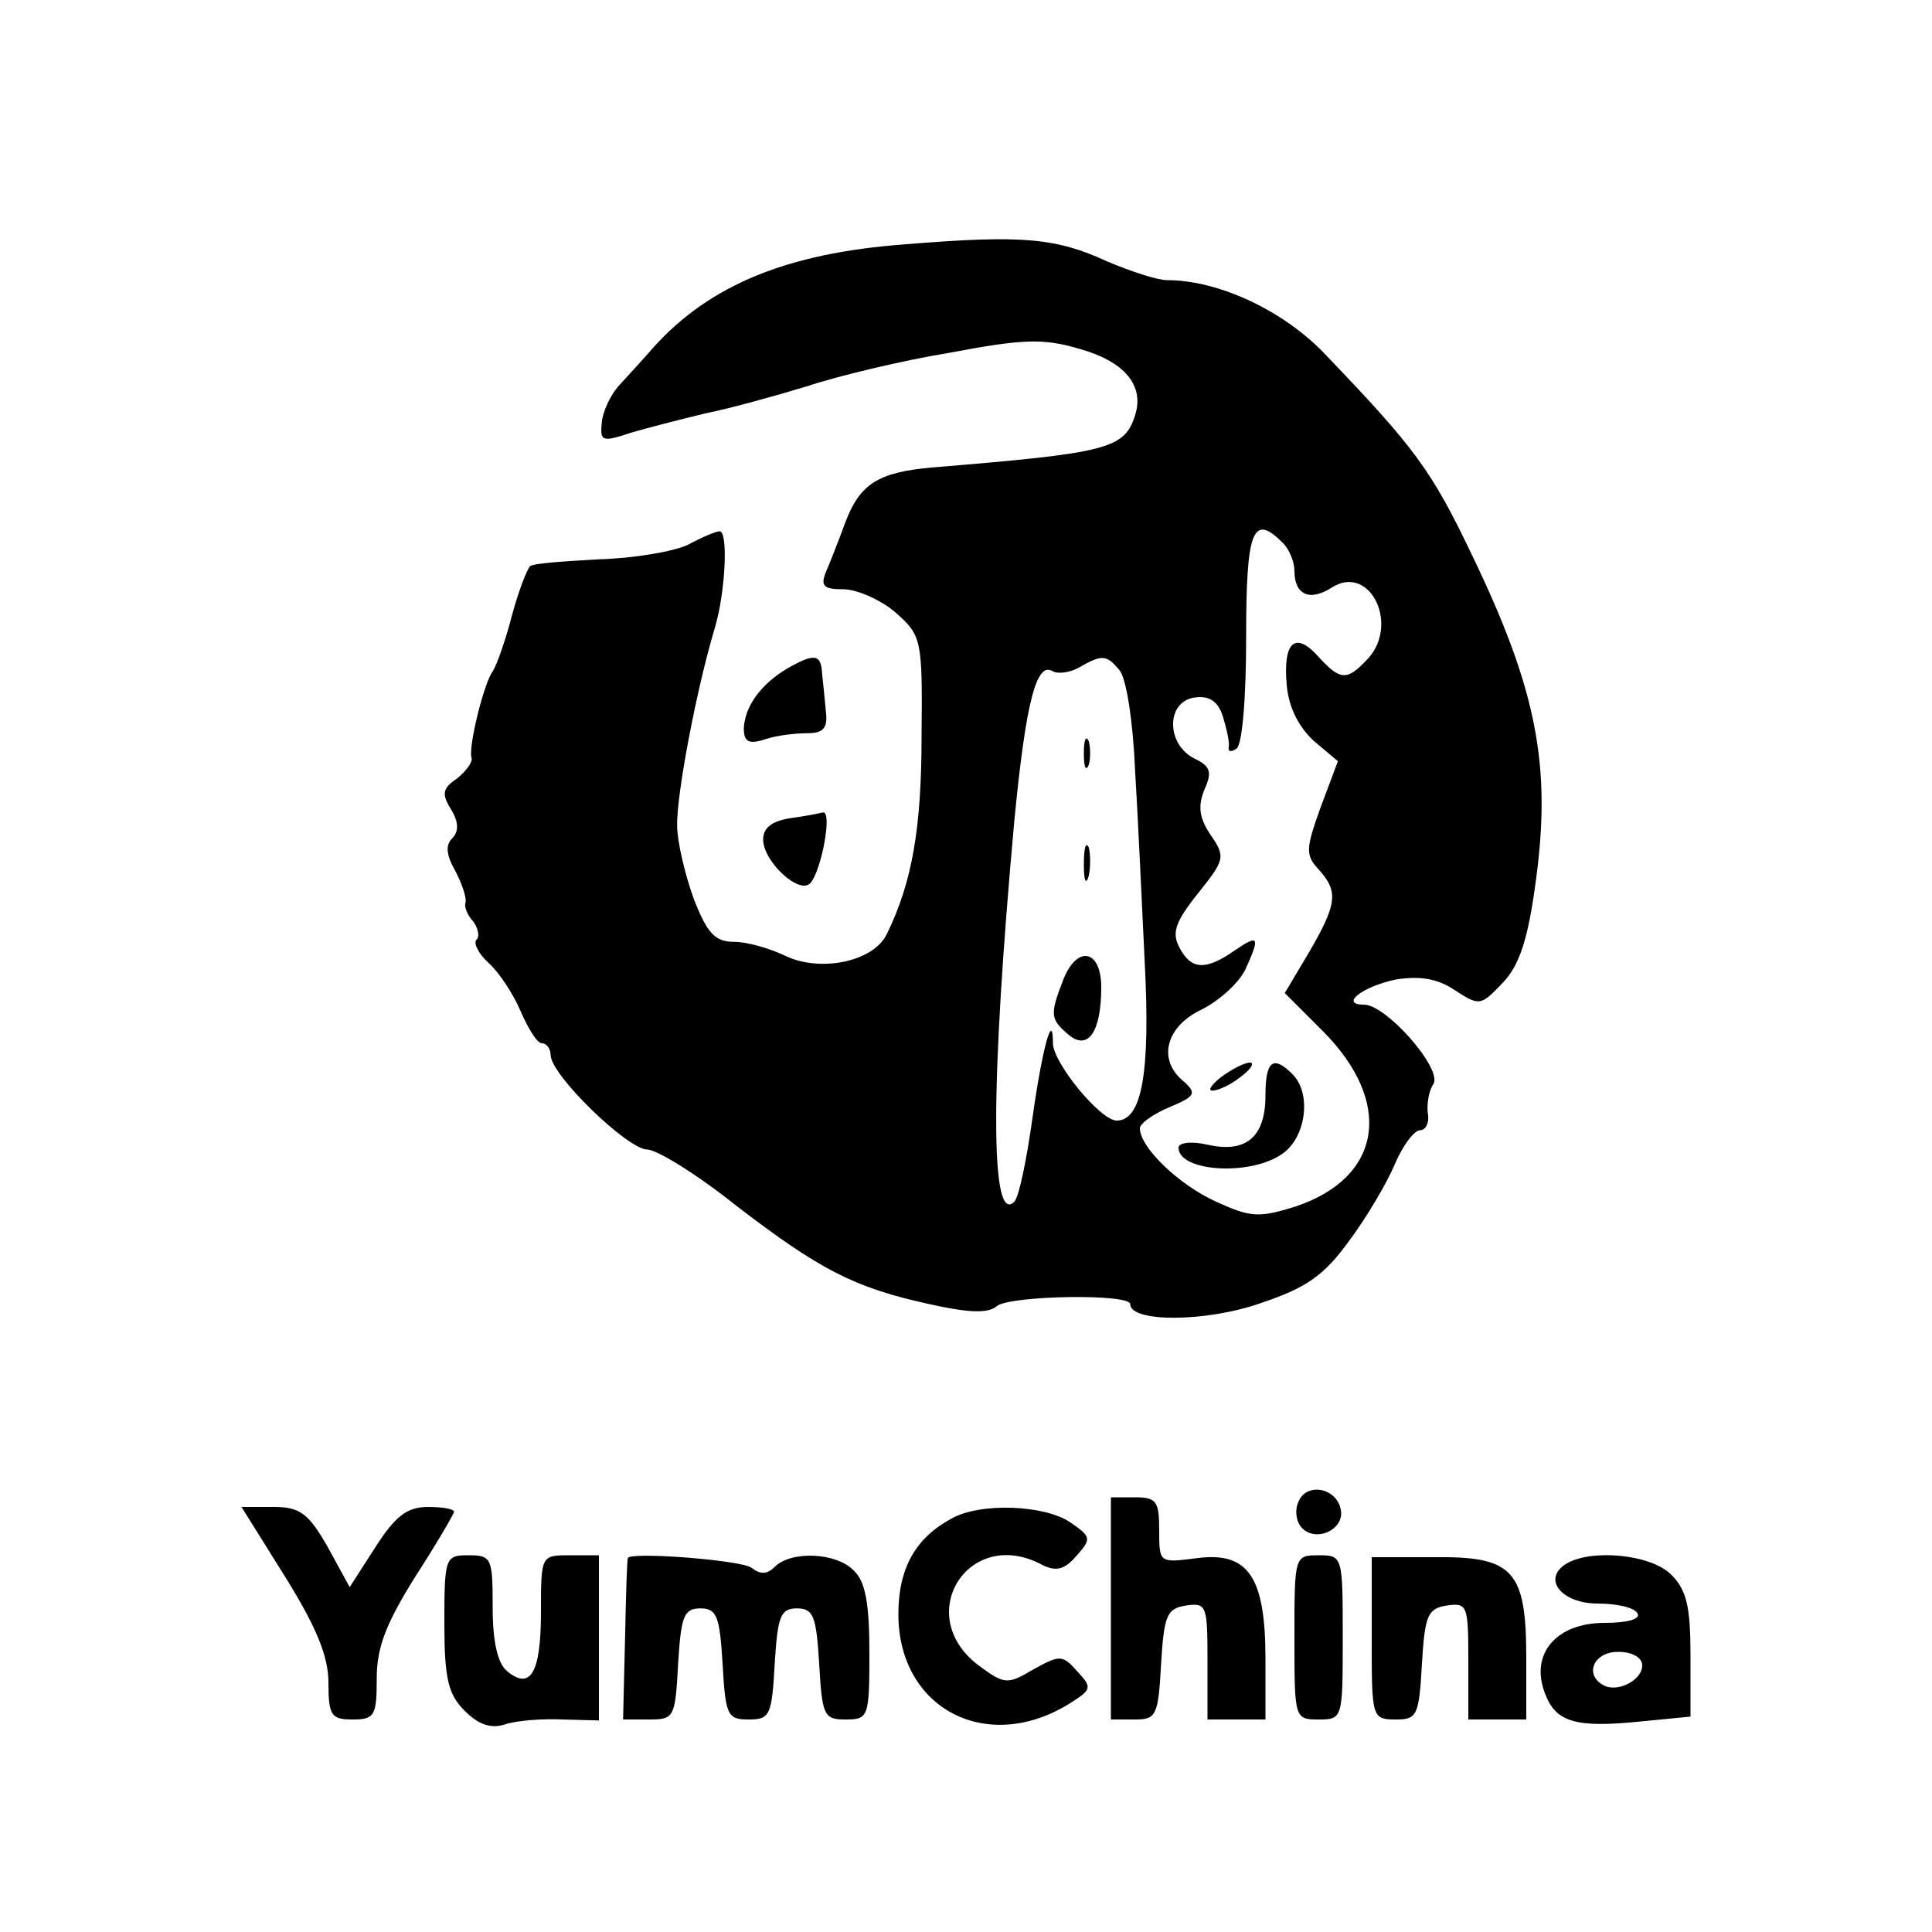
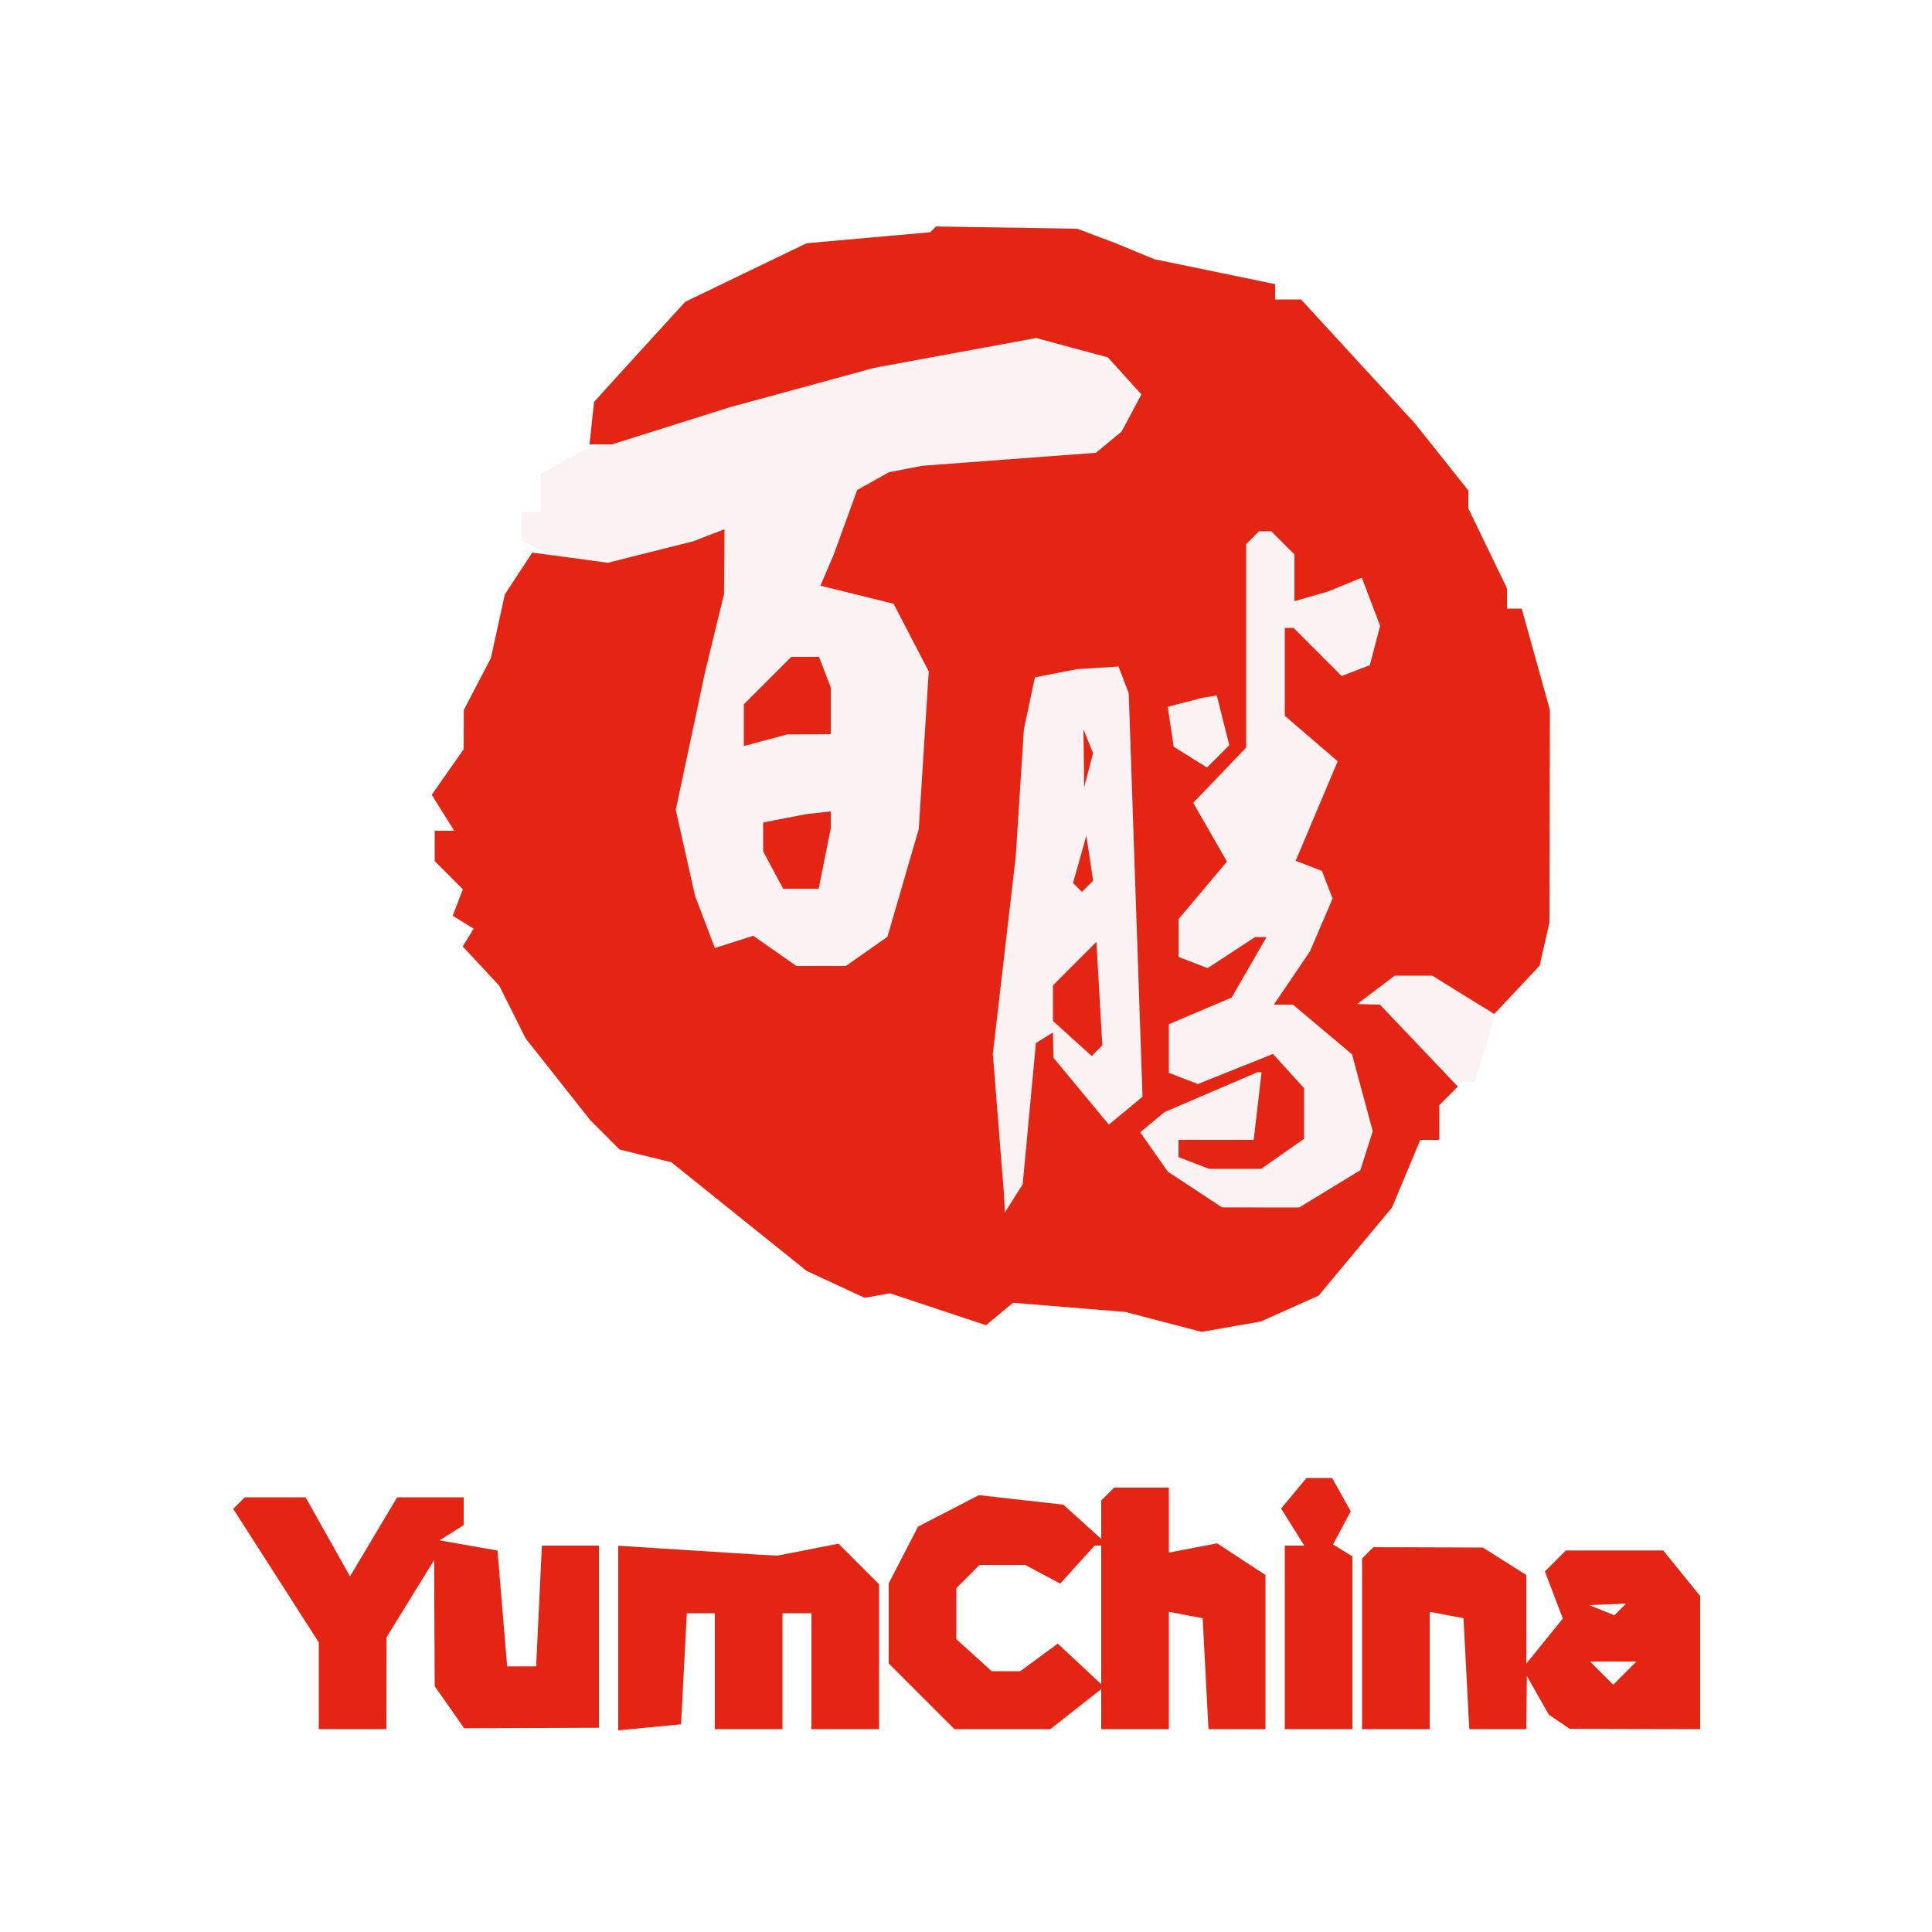
- <svg xmlns="http://www.w3.org/2000/svg" version="1.0" width="200pt" height="200pt" viewBox="0 0 200 200" preserveAspectRatio="xMidYMid meet">
-   <g transform="translate(0,200) scale(0.1,-0.1)" fill="#000000" stroke="none">
-     <path d="M936 1747 c-121 -9 -201 -42 -259 -106 -12 -14 -29 -32 -37 -41 -8 -9 -16 -26 -17 -37 -2 -20 0 -21 30 -11 17 5 52 14 77 20 25 5 72 18 105 28 33 11 100 27 149 35 74 14 96 15 133 4 47 -13 68 -38 58 -69 -11 -35 -29 -39 -211 -54 -55 -5 -74 -17 -89 -57 -7 -19 -16 -42 -20 -51 -6 -15 -2 -18 18 -18 14 0 39 -11 54 -24 27 -24 28 -27 27 -128 0 -96 -10 -152 -36 -205 -14 -29 -70 -40 -106 -22 -15 7 -38 14 -52 14 -20 0 -28 9 -42 45 -9 25 -17 59 -17 75 -1 31 20 142 39 205 11 37 14 100 5 100 -4 0 -18 -6 -33 -14 -15 -7 -56 -14 -92 -15 -35 -2 -67 -4 -71 -7 -3 -2 -12 -25 -19 -51 -7 -27 -16 -52 -20 -58 -9 -12 -25 -77 -22 -89 2 -4 -5 -14 -15 -22 -15 -10 -16 -16 -6 -32 8 -13 8 -23 1 -30 -7 -7 -6 -17 3 -33 7 -13 12 -28 11 -33 -2 -4 2 -14 8 -20 5 -7 7 -16 3 -19 -3 -4 3 -15 13 -24 11 -10 26 -33 33 -50 8 -18 17 -33 22 -33 5 0 9 -6 9 -12 0 -21 80 -98 100 -98 10 0 52 -26 92 -58 86 -66 122 -85 200 -102 40 -9 61 -10 70 -2 14 11 138 13 138 2 0 -19 78 -19 135 1 48 16 66 29 92 65 18 24 39 60 47 79 8 19 20 35 26 35 6 0 10 8 8 18 -1 9 1 23 6 30 9 16 -49 82 -72 82 -26 0 -1 19 33 26 25 4 43 1 61 -11 26 -17 27 -16 50 8 17 18 26 45 34 106 16 118 1 197 -66 336 -42 88 -59 111 -151 207 -43 46 -111 78 -165 78 -10 0 -37 9 -61 19 -54 25 -89 28 -211 18z m392 -309 c7 -7 12 -20 12 -29 0 -25 16 -32 39 -17 40 25 71 -41 35 -76 -20 -21 -27 -20 -49 4 -24 27 -37 16 -33 -29 2 -23 12 -43 28 -58 l25 -21 -18 -48 c-15 -42 -16 -49 -2 -64 21 -23 19 -36 -10 -86 l-25 -42 39 -39 c74 -74 62 -152 -28 -182 -38 -12 -47 -11 -82 5 -38 17 -79 56 -79 76 0 5 14 15 31 22 26 11 28 14 15 26 -28 22 -20 57 18 75 18 9 38 27 45 41 16 35 14 37 -11 20 -30 -21 -45 -20 -57 3 -8 15 -5 26 19 56 28 35 29 38 13 61 -12 18 -13 30 -6 47 8 18 6 24 -11 32 -29 15 -29 59 1 63 15 2 24 -4 29 -20 4 -13 7 -27 6 -31 -1 -5 2 -6 8 -2 6 4 10 52 10 116 0 111 7 128 38 97z m-169 -132 c7 -8 14 -54 16 -103 3 -48 7 -138 10 -199 6 -115 -3 -164 -29 -164 -17 0 -66 60 -66 80 0 35 -11 -5 -21 -76 -6 -43 -14 -83 -19 -88 -25 -25 -25 119 0 394 12 124 23 166 40 155 6 -3 18 -1 27 4 24 14 29 13 42 -3z" />
-     <path d="M1264 885 c-10 -8 -14 -14 -9 -14 6 0 19 6 29 14 11 8 15 15 10 15 -6 0 -19 -7 -30 -15z" />
-     <path d="M1310 866 c0 -43 -20 -60 -60 -51 -17 4 -30 2 -30 -3 0 -25 75 -30 108 -6 24 17 30 62 10 82 -20 20 -28 14 -28 -22z" />
-     <path d="M1122 1220 c0 -14 2 -19 5 -12 2 6 2 18 0 25 -3 6 -5 1 -5 -13z" />
-     <path d="M1122 1105 c0 -16 2 -22 5 -12 2 9 2 23 0 30 -3 6 -5 -1 -5 -18z" />
-     <path d="M1100 984 c-13 -34 -13 -39 6 -55 20 -17 34 2 34 49 0 40 -26 44 -40 6z" />
-     <path d="M815 1308 c-27 -16 -44 -39 -45 -62 0 -14 5 -17 23 -11 12 4 32 6 43 6 16 0 21 5 19 22 -1 12 -3 30 -4 40 -1 20 -8 21 -36 5z" />
-     <path d="M818 1153 c-19 -3 -28 -10 -28 -22 0 -23 38 -58 49 -45 11 12 23 74 13 73 -4 -1 -19 -4 -34 -6z" />
-     <path d="M1344 445 c-4 -9 -2 -21 4 -27 15 -15 44 -1 40 19 -4 23 -36 29 -44 8z" />
-     <path d="M1150 335 l0 -115 25 0 c22 0 24 4 27 58 3 50 6 57 26 60 21 3 22 0 22 -57 l0 -61 30 0 30 0 0 63 c0 85 -18 111 -71 104 -39 -5 -39 -5 -39 29 0 30 -3 34 -25 34 l-25 0 0 -115z" />
-     <path d="M295 368 c33 -53 45 -83 45 -110 0 -34 3 -38 25 -38 23 0 25 4 25 43 0 32 10 57 40 105 22 34 40 65 40 67 0 3 -12 5 -27 5 -22 0 -34 -10 -54 -41 l-27 -42 -23 42 c-20 35 -29 41 -56 41 l-33 0 45 -72z" />
-     <path d="M985 428 c-37 -20 -55 -51 -55 -99 0 -98 92 -146 178 -92 22 14 23 16 7 33 -15 17 -18 17 -45 2 -27 -16 -30 -16 -57 4 -69 52 -10 145 66 104 14 -7 23 -5 35 9 16 18 16 20 -6 35 -26 18 -93 21 -123 4z" />
-     <path d="M460 320 c0 -58 4 -74 21 -91 14 -14 27 -19 42 -14 12 4 39 6 60 5 l37 -1 0 86 0 85 -30 0 c-30 0 -30 0 -30 -59 0 -63 -11 -81 -35 -61 -10 8 -15 31 -15 66 0 51 -1 54 -25 54 -24 0 -25 -2 -25 -70z" />
-     <path d="M650 387 c-1 -1 -2 -39 -3 -85 l-2 -82 27 0 c26 0 27 2 30 58 3 49 6 57 23 57 17 0 20 -8 23 -57 3 -54 5 -58 27 -58 22 0 24 4 27 58 3 49 6 57 23 57 17 0 20 -8 23 -57 3 -54 5 -58 27 -58 24 0 25 2 25 69 0 50 -4 74 -16 85 -18 19 -65 21 -82 4 -8 -8 -15 -8 -24 -1 -10 8 -127 17 -128 10z" />
-     <path d="M1340 305 c0 -84 0 -85 25 -85 25 0 25 1 25 85 0 84 0 85 -25 85 -25 0 -25 -1 -25 -85z" />
-     <path d="M1420 304 c0 -82 0 -84 25 -84 22 0 24 4 27 58 3 50 6 57 26 60 21 3 22 0 22 -57 l0 -61 30 0 30 0 0 63 c0 91 -13 106 -95 105 l-65 0 0 -84z" />
-     <path d="M1621 381 c-25 -16 -4 -41 33 -41 19 0 38 -4 41 -10 4 -6 -10 -10 -34 -10 -50 0 -77 -32 -62 -72 11 -31 32 -37 100 -30 l51 5 0 63 c0 51 -4 68 -20 84 -21 21 -83 27 -109 11z m79 -105 c0 -16 -27 -29 -41 -20 -19 11 -9 34 16 34 15 0 25 -6 25 -14z" />
-   </g>
+ <svg xmlns="http://www.w3.org/2000/svg" width="200" height="200" viewBox="0 0 200 200" version="1.1">
+   <path d="M 94.500 37.509 L 83.500 39.950 76.500 41.941 L 69.500 43.931 65 45.243 L 60.500 46.556 58.250 47.813 L 56 49.070 56 51.035 L 56 53 55 53 L 54 53 54 54.465 L 54 55.930 55.934 56.965 L 57.869 58 61.275 58 L 64.682 58 69.591 56.511 L 74.500 55.022 74.750 55.011 L 75 55 74.976 58.250 L 74.952 61.500 73.979 65.500 L 73.006 69.500 71.480 76.666 L 69.954 83.832 70.952 88.284 L 71.950 92.737 72.976 95.436 L 74.002 98.134 75.990 97.503 L 77.979 96.872 80.212 98.436 L 82.445 100 85 100 L 87.555 100 89.709 98.491 L 91.863 96.982 93.487 91.397 L 95.111 85.812 95.626 77.656 L 96.142 69.500 94.321 66 L 92.500 62.500 88.714 61.565 L 84.928 60.630 85.599 59.065 L 86.270 57.500 87.503 54.114 L 88.736 50.727 90.389 49.802 L 92.042 48.877 93.771 48.546 L 95.500 48.214 104.500 47.579 L 113.500 46.945 115.797 44.362 L 118.093 41.780 117.734 40.701 L 117.374 39.622 114.937 37.863 L 112.500 36.104 109 35.586 L 105.500 35.068 94.500 37.509 M 129.667 55.667 L 129 56.333 129 66.862 L 129 77.391 126.262 80.248 L 123.524 83.106 125.271 86.149 L 127.017 89.191 124.508 92.172 L 122 95.153 122 97.108 L 122 99.063 123.508 99.641 L 125.015 100.220 127.473 98.610 L 129.930 97 130.521 97 L 131.113 97 129.307 100.133 L 127.500 103.266 124.250 104.646 L 121 106.027 121 108.545 L 121 111.063 122.502 111.639 L 124.004 112.216 127.894 110.659 L 131.783 109.103 133.392 110.880 L 135 112.657 135 115.272 L 135 117.887 132.777 119.443 L 130.555 121 127.859 121 L 125.164 121 123.582 120.393 L 122 119.786 122 118.893 L 122 118 125.891 118 L 129.781 118 130.190 114.500 L 130.598 111 130.382 111 L 130.166 111 125.366 113.057 L 120.567 115.115 119.302 116.164 L 118.037 117.214 119.463 119.251 L 120.890 121.288 123.695 123.137 L 126.500 124.987 130.500 124.990 L 134.500 124.993 137.661 123.065 L 140.821 121.138 141.462 119.118 L 142.104 117.098 141.033 113.122 L 139.962 109.146 136.904 106.573 L 133.847 104 132.855 104 L 131.864 104 133.731 101.250 L 135.598 98.500 136.772 95.762 L 137.946 93.024 137.396 91.589 L 136.845 90.155 135.485 89.633 L 134.125 89.111 136.302 83.959 L 138.478 78.808 135.739 76.452 L 133 74.096 133 69.548 L 133 65 133.455 65 L 133.909 65 136.399 67.490 L 138.889 69.980 140.346 69.421 L 141.803 68.862 142.336 66.824 L 142.869 64.785 141.921 62.291 L 140.972 59.797 139.236 60.512 L 137.500 61.227 135.750 61.730 L 134 62.233 134 59.817 L 134 57.400 132.800 56.200 L 131.600 55 130.967 55 L 130.333 55 129.667 55.667 M 79.455 70.455 L 77 72.909 77 75.071 L 77 77.233 79.250 76.630 L 81.500 76.027 83.750 76.014 L 86 76 86 73.582 L 86 71.164 85.393 69.582 L 84.786 68 83.348 68 L 81.909 68 79.455 70.455 M 109.316 69.697 L 107.132 70.122 106.562 72.811 L 105.993 75.500 105.569 82.113 L 105.146 88.726 103.962 98.909 L 102.778 109.092 103.350 116.296 L 103.921 123.500 103.976 124.500 L 104.031 125.500 104.949 124.048 L 105.867 122.597 106.552 115.284 L 107.238 107.971 108.119 107.427 L 109 106.882 109.027 108.191 L 109.054 109.500 111.922 112.959 L 114.790 116.419 116.532 114.974 L 118.273 113.529 117.558 92.643 L 116.844 71.757 116.315 70.378 L 115.786 69 113.643 69.136 L 111.500 69.272 109.316 69.697 M 122.692 72.701 L 120.883 73.169 121.192 75.232 L 121.500 77.296 123.222 78.375 L 124.945 79.455 126.099 78.301 L 127.254 77.146 126.608 74.573 L 125.962 72 125.231 72.116 L 124.500 72.232 122.692 72.701 M 112.195 78.500 L 112.232 81.500 112.693 79.731 L 113.154 77.962 112.656 76.731 L 112.158 75.500 112.195 78.500 M 81.250 84.706 L 79 85.139 79 86.635 L 79 88.131 80.035 90.066 L 81.070 92 82.910 92 L 84.750 92 85.375 88.875 L 86 85.750 86 84.875 L 86 84 84.750 84.136 L 83.500 84.272 81.250 84.706 M 111.769 88.956 L 111.079 91.413 111.540 91.873 L 112 92.333 112.581 91.753 L 113.162 91.172 112.810 88.836 L 112.459 86.500 111.769 88.956 M 111.250 99.750 L 109 102 109 103.845 L 109 105.690 111.006 107.506 L 113.012 109.321 113.562 108.771 L 114.112 108.221 113.806 102.861 L 113.500 97.500 111.250 99.750 M 142.441 102.468 L 140.500 103.936 141.710 103.968 L 142.919 104 146.620 108 L 150.321 112 151.493 112 L 152.664 112 153.733 108.520 L 154.801 105.040 151.532 103.020 L 148.264 101 146.323 101 L 144.382 101 142.441 102.468" stroke="none" fill="#fbf2f3" fill-rule="evenodd" />
+   <path d="M 96.591 23.743 L 96.292 24.042 89.897 24.611 L 83.501 25.180 77.219 28.210 L 70.936 31.240 67.718 34.764 L 64.500 38.288 63 39.946 L 61.500 41.604 61.262 43.802 L 61.024 46 62.191 46 L 63.359 46 69.430 44.086 L 75.500 42.173 83 40.127 L 90.500 38.082 98.880 36.537 L 107.259 34.993 110.971 35.992 L 114.682 36.992 116.421 38.913 L 118.159 40.834 117.134 42.749 L 116.109 44.664 114.778 45.769 L 113.447 46.874 104.474 47.544 L 95.500 48.214 93.771 48.546 L 92.042 48.877 90.389 49.802 L 88.736 50.727 87.503 54.114 L 86.270 57.500 85.599 59.065 L 84.928 60.630 88.714 61.565 L 92.500 62.500 94.321 66 L 96.142 69.500 95.626 77.656 L 95.111 85.812 93.487 91.397 L 91.863 96.982 89.709 98.491 L 87.555 100 85 100 L 82.445 100 80.212 98.436 L 77.979 96.872 75.990 97.503 L 74.002 98.134 72.976 95.436 L 71.950 92.737 70.952 88.284 L 69.954 83.832 71.480 76.666 L 73.006 69.500 73.979 65.500 L 74.952 61.500 74.976 58.143 L 75 54.786 73.371 55.411 L 71.742 56.036 67.338 57.145 L 62.933 58.254 59.015 57.729 L 55.097 57.203 53.680 59.366 L 52.262 61.529 51.537 64.832 L 50.811 68.135 49.412 70.817 L 48.012 73.500 48.006 75.527 L 48 77.555 46.346 79.916 L 44.692 82.278 45.855 84.139 L 47.017 86 46.008 86 L 45 86 45 87.571 L 45 89.143 46.458 90.600 L 47.915 92.058 47.389 93.428 L 46.864 94.798 47.948 95.468 L 49.033 96.138 48.465 97.056 L 47.898 97.974 49.789 100.004 L 51.680 102.034 53.048 104.767 L 54.416 107.500 57.754 111.725 L 61.093 115.950 62.617 117.474 L 64.140 118.997 66.820 119.658 L 69.500 120.318 76.500 125.941 L 83.500 131.564 86.500 132.955 L 89.500 134.346 90.815 134.114 L 92.130 133.882 97.101 135.534 L 102.072 137.185 103.471 136.024 L 104.870 134.863 110.685 135.338 L 116.500 135.813 120.439 136.844 L 124.377 137.875 127.439 137.340 L 130.500 136.806 133.500 135.466 L 136.500 134.126 140.302 129.560 L 144.105 124.994 145.566 121.497 L 147.027 118 148.013 118 L 149 118 149 116.200 L 149 114.400 149.960 113.440 L 150.919 112.481 146.884 108.240 L 142.850 104 141.675 103.968 L 140.500 103.936 142.441 102.468 L 144.382 101 146.323 101 L 148.264 101 151.473 102.983 L 154.682 104.967 157.032 102.465 L 159.383 99.964 159.891 97.732 L 160.399 95.500 160.423 84.500 L 160.446 73.500 158.986 68.250 L 157.527 63 156.763 63 L 156 63 156 61.952 L 156 60.903 154 56.764 L 152 52.624 152 51.699 L 152 50.774 149.250 47.318 L 146.500 43.862 140.591 37.431 L 134.683 31 133.341 31 L 132 31 132 30.206 L 132 29.413 125.750 28.123 L 119.500 26.833 117.500 26.007 L 115.500 25.181 113.500 24.428 L 111.500 23.675 104.195 23.560 L 96.890 23.444 96.591 23.743 M 129.667 55.667 L 129 56.333 129 66.862 L 129 77.391 126.262 80.248 L 123.524 83.106 125.271 86.149 L 127.017 89.191 124.508 92.172 L 122 95.153 122 97.108 L 122 99.063 123.508 99.641 L 125.015 100.220 127.473 98.610 L 129.930 97 130.521 97 L 131.113 97 129.307 100.133 L 127.500 103.266 124.250 104.646 L 121 106.027 121 108.545 L 121 111.063 122.502 111.639 L 124.004 112.216 127.894 110.659 L 131.783 109.103 133.392 110.880 L 135 112.657 135 115.272 L 135 117.887 132.777 119.443 L 130.555 121 127.859 121 L 125.164 121 123.582 120.393 L 122 119.786 122 118.893 L 122 118 125.891 118 L 129.781 118 130.190 114.500 L 130.598 111 130.382 111 L 130.166 111 125.366 113.057 L 120.567 115.115 119.302 116.164 L 118.037 117.214 119.463 119.251 L 120.890 121.288 123.695 123.137 L 126.500 124.987 130.500 124.990 L 134.500 124.993 137.661 123.065 L 140.821 121.138 141.462 119.118 L 142.104 117.098 141.033 113.122 L 139.962 109.146 136.904 106.573 L 133.847 104 132.855 104 L 131.864 104 133.731 101.250 L 135.598 98.500 136.772 95.762 L 137.946 93.024 137.396 91.589 L 136.845 90.155 135.485 89.633 L 134.125 89.111 136.302 83.959 L 138.478 78.808 135.739 76.452 L 133 74.096 133 69.548 L 133 65 133.455 65 L 133.909 65 136.399 67.490 L 138.889 69.980 140.346 69.421 L 141.803 68.862 142.336 66.824 L 142.869 64.785 141.921 62.291 L 140.972 59.797 139.236 60.512 L 137.500 61.227 135.750 61.730 L 134 62.233 134 59.817 L 134 57.400 132.800 56.200 L 131.600 55 130.967 55 L 130.333 55 129.667 55.667 M 79.455 70.455 L 77 72.909 77 75.071 L 77 77.233 79.250 76.630 L 81.500 76.027 83.750 76.014 L 86 76 86 73.582 L 86 71.164 85.393 69.582 L 84.786 68 83.348 68 L 81.909 68 79.455 70.455 M 109.316 69.697 L 107.132 70.122 106.562 72.811 L 105.993 75.500 105.569 82.113 L 105.146 88.726 103.962 98.909 L 102.778 109.092 103.350 116.296 L 103.921 123.500 103.976 124.500 L 104.031 125.500 104.949 124.048 L 105.867 122.597 106.552 115.284 L 107.238 107.971 108.119 107.427 L 109 106.882 109.027 108.191 L 109.054 109.500 111.922 112.959 L 114.790 116.419 116.532 114.974 L 118.273 113.529 117.558 92.643 L 116.844 71.757 116.315 70.378 L 115.786 69 113.643 69.136 L 111.500 69.272 109.316 69.697 M 122.692 72.701 L 120.883 73.169 121.192 75.232 L 121.500 77.296 123.222 78.375 L 124.945 79.455 126.099 78.301 L 127.254 77.146 126.608 74.573 L 125.962 72 125.231 72.116 L 124.500 72.232 122.692 72.701 M 112.195 78.500 L 112.232 81.500 112.693 79.731 L 113.154 77.962 112.656 76.731 L 112.158 75.500 112.195 78.500 M 81.250 84.706 L 79 85.139 79 86.635 L 79 88.131 80.035 90.066 L 81.070 92 82.910 92 L 84.750 92 85.375 88.875 L 86 85.750 86 84.875 L 86 84 84.750 84.136 L 83.500 84.272 81.250 84.706 M 111.769 88.956 L 111.079 91.413 111.540 91.873 L 112 92.333 112.581 91.753 L 113.162 91.172 112.810 88.836 L 112.459 86.500 111.769 88.956 M 111.250 99.750 L 109 102 109 103.845 L 109 105.690 111.006 107.506 L 113.012 109.321 113.562 108.771 L 114.112 108.221 113.806 102.861 L 113.500 97.500 111.250 99.750 M 133.933 154.581 L 132.620 156.162 133.819 158.081 L 135.017 160 134.008 160 L 133 160 133 169.500 L 133 179 136.500 179 L 140 179 140 170.059 L 140 161.118 138.997 160.498 L 137.995 159.879 138.913 158.163 L 139.830 156.448 138.866 154.724 L 137.901 153 136.573 153 L 135.245 153 133.933 154.581 M 114.667 154.667 L 114 155.333 114 157.322 L 114 159.310 112.041 157.537 L 110.081 155.763 105.706 155.270 L 101.331 154.777 98.183 156.406 L 95.034 158.034 93.517 160.967 L 92 163.901 92 168.050 L 92 172.200 95.400 175.600 L 98.800 179 103.765 179 L 108.730 179 111.365 176.927 L 114 174.855 114 176.927 L 114 179 117.500 179 L 121 179 121 172.927 L 121 166.853 122.750 167.186 L 124.500 167.519 124.800 173.260 L 125.100 179 128.050 179 L 131 179 131 171.023 L 131 163.046 128.498 161.407 L 125.996 159.768 123.498 160.245 L 121 160.723 121 157.361 L 121 154 118.167 154 L 115.333 154 114.667 154.667 M 24.736 155.598 L 24.138 156.195 28.569 163.108 L 33 170.020 33 174.510 L 33 179 36.500 179 L 40 179 40.005 174.250 L 40.010 169.500 42.474 165.500 L 44.938 161.500 44.969 168.027 L 45 174.555 46.523 176.730 L 48.047 178.905 55.023 178.882 L 62 178.860 62 169.430 L 62 160 59.048 160 L 56.095 160 55.798 166.250 L 55.500 172.500 54 172.500 L 52.500 172.500 52 166.505 L 51.500 160.510 48.500 159.984 L 45.500 159.458 46.750 158.670 L 48 157.882 48 156.441 L 48 155 44.557 155 L 41.113 155 38.673 159.093 L 36.232 163.185 33.932 159.093 L 31.632 155 28.483 155 L 25.333 155 24.736 155.598 M 64 169.569 L 64 179.127 67.250 178.813 L 70.500 178.500 70.800 172.750 L 71.100 167 72.550 167 L 74 167 74 173 L 74 179 77.500 179 L 81 179 81 173 L 81 167 82.500 167 L 84 167 84 173 L 84 179 87.500 179 L 91 179 91 171.500 L 91 164 88.901 161.901 L 86.802 159.802 83.651 160.418 L 80.500 161.033 79.500 160.985 L 78.500 160.936 71.250 160.474 L 64 160.012 64 169.569 M 111.529 161.968 L 109.748 163.936 107.940 162.968 L 106.131 162 103.766 162 L 101.400 162 100.200 163.200 L 99 164.400 99 167.045 L 99 169.690 100.829 171.345 L 102.657 173 104.138 173 L 105.618 173 107.559 171.572 L 109.500 170.143 111.750 172.246 L 114 174.349 114 167.174 L 114 160 113.655 160 L 113.310 160 111.529 161.968 M 141.584 160.750 L 141 161.333 141 170.167 L 141 179 144.500 179 L 148 179 148 172.927 L 148 166.853 149.750 167.186 L 151.500 167.519 151.800 173.260 L 152.100 179 155.050 179 L 158 179 158.030 176.250 L 158.061 173.500 159.195 175.500 L 160.329 177.500 161.415 178.235 L 162.500 178.969 169.250 178.985 L 176 179 176 172.111 L 176 165.222 174.088 162.861 L 172.177 160.500 167.138 160.500 L 162.100 160.500 161.013 161.587 L 159.926 162.674 160.853 165.114 L 161.780 167.553 159.890 169.887 L 158 172.222 158 167.634 L 158 163.046 155.750 161.622 L 153.500 160.198 147.834 160.182 L 142.168 160.166 141.584 160.750 M 165.813 166.683 L 167.125 167.208 167.729 166.604 L 168.333 166 166.417 166.079 L 164.500 166.158 165.813 166.683 M 165.800 173.200 L 167 174.400 168.200 173.200 L 169.400 172 167 172 L 164.600 172 165.800 173.200" stroke="none" fill="#e52514" fill-rule="evenodd" />
</svg>
